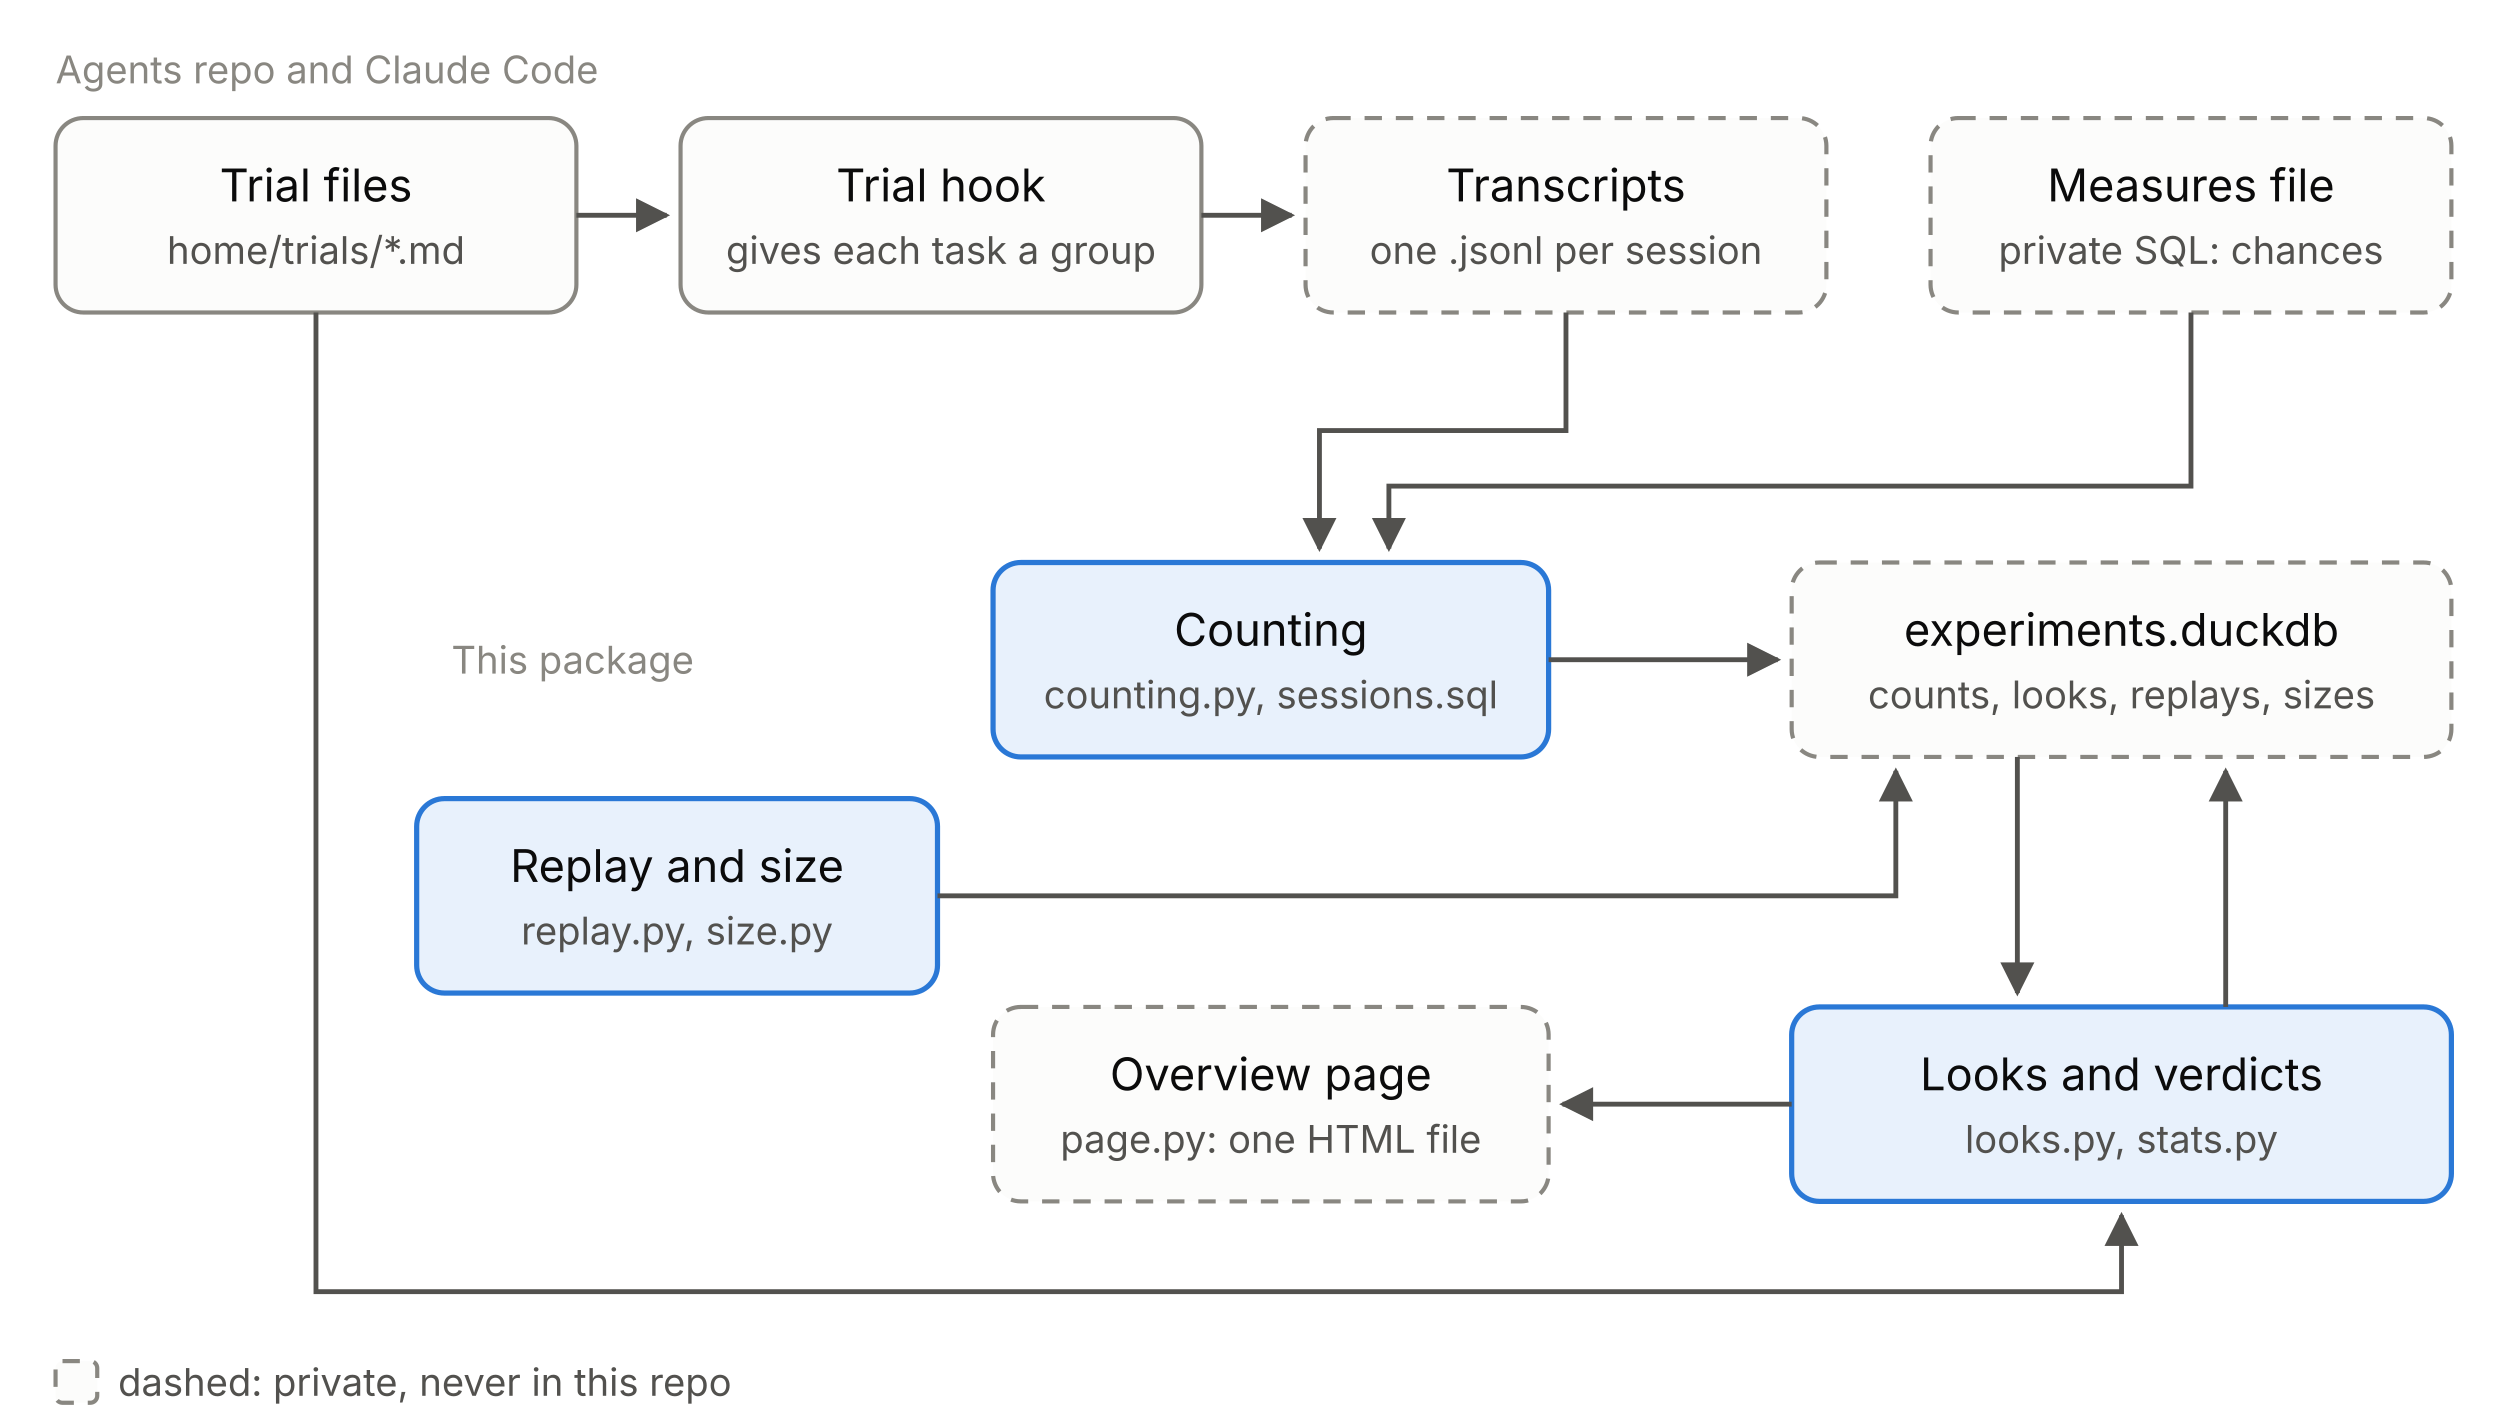
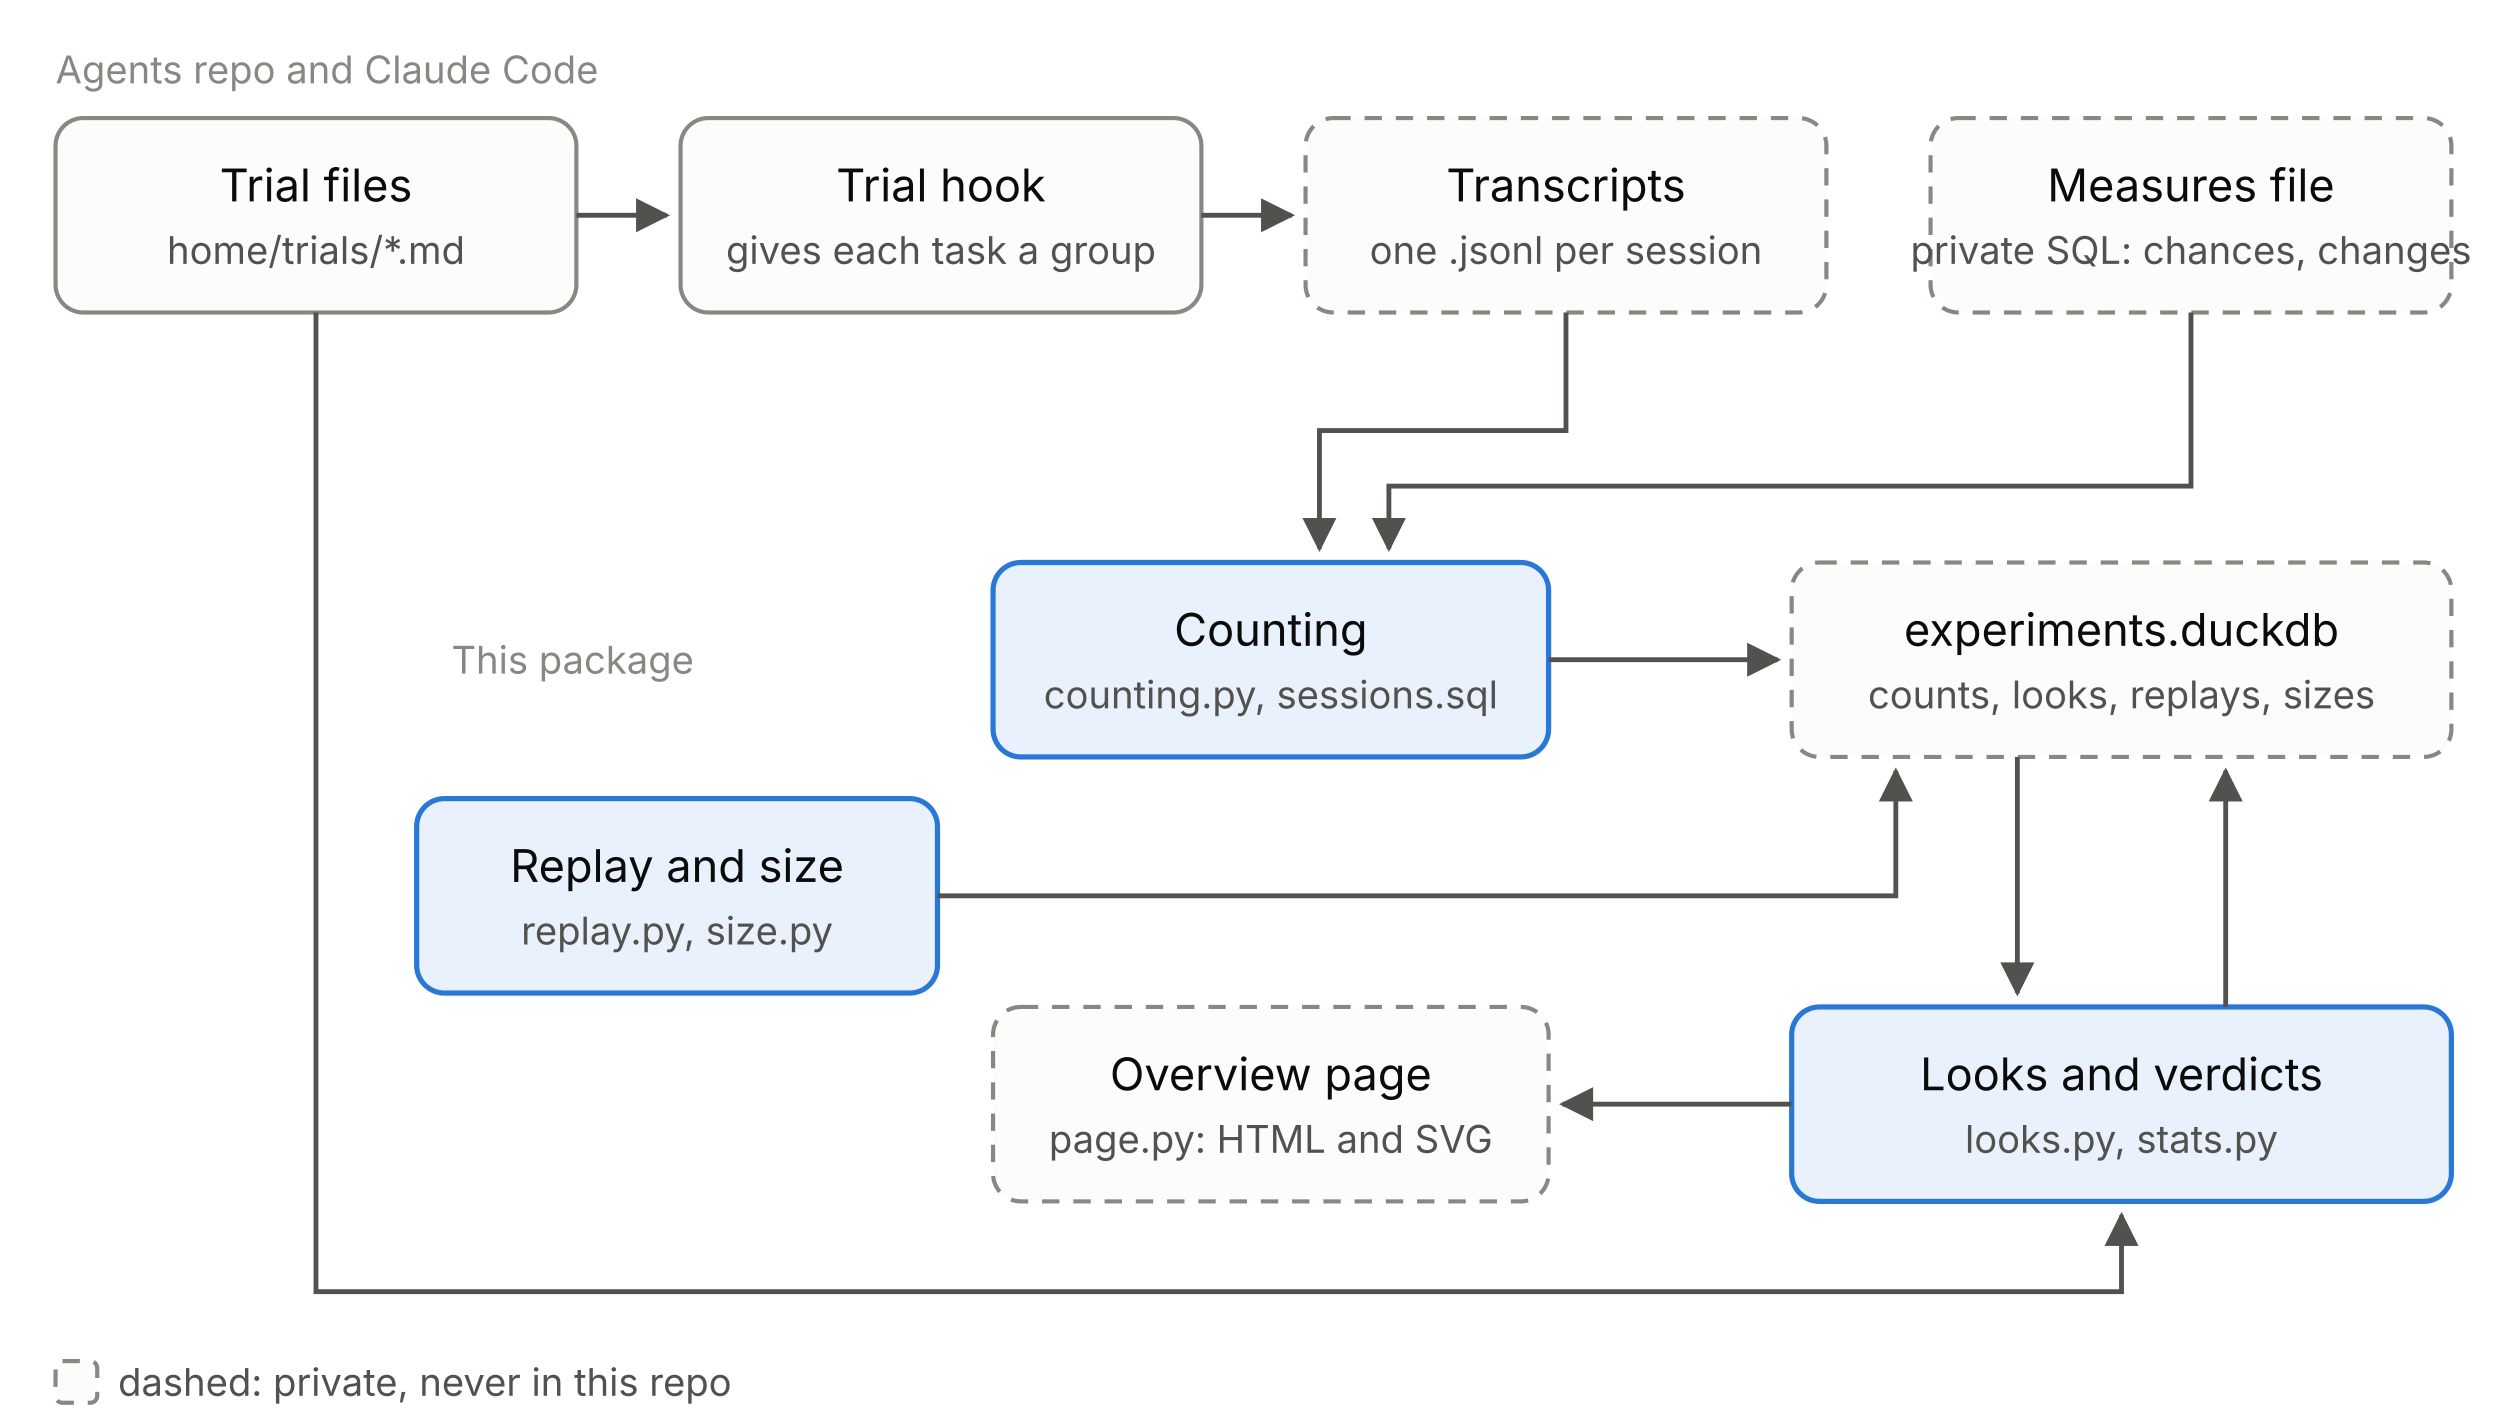
<svg xmlns="http://www.w3.org/2000/svg" viewBox="0 0 720 410" font-family="system-ui, -apple-system, Segoe UI, sans-serif" font-size="13">
  <style>
    .box { fill: #fcfcfb; stroke: #898781; stroke-width: 1.2; }
    .private { fill: #fcfcfb; stroke: #898781; stroke-width: 1.2; stroke-dasharray: 5 4; }
    .main { fill: #e8f1fc; stroke: #2a78d6; stroke-width: 1.5; }
    .t { fill: #0b0b0b; } .s { fill: #52514e; font-size: 11px; } .layer { fill: #898781; font-size: 11px; }
    .arrow { stroke: #52514e; stroke-width: 1.4; fill: none; marker-end: url(#head); }
    #head path { fill: #52514e; }
    @media (prefers-color-scheme: dark) {
      .box, .private { fill: #1a1a19; } .main { fill: #14263d; stroke: #3987e5; }
      .t { fill: #f0efec; } .s { fill: #c3c2b7; }
      .arrow { stroke: #c3c2b7; } #head path { fill: #c3c2b7; }
    }
  </style>
  <defs>
    <marker id="head" viewBox="0 0 10 10" refX="9" refY="5" markerWidth="7" markerHeight="7" orient="auto">
      <path d="M0 0 L10 5 L0 10 z" />
    </marker>
  </defs>
  <text class="layer" x="16" y="24">Agents repo and Claude Code</text>
  <rect class="box" x="16" y="34" width="150" height="56" rx="8" />
  <text class="t" x="91" y="58" text-anchor="middle">Trial files</text>
  <text class="s" x="91" y="76" text-anchor="middle">home/trials/*.md</text>
  <rect class="box" x="196" y="34" width="150" height="56" rx="8" />
  <text class="t" x="271" y="58" text-anchor="middle">Trial hook</text>
  <text class="s" x="271" y="76" text-anchor="middle">gives each task a group</text>
  <rect class="private" x="376" y="34" width="150" height="56" rx="8" />
  <text class="t" x="451" y="58" text-anchor="middle">Transcripts</text>
  <text class="s" x="451" y="76" text-anchor="middle">one .jsonl per session</text>
  <rect class="private" x="556" y="34" width="150" height="56" rx="8" />
  <text class="t" x="631" y="58" text-anchor="middle">Measures file</text>
-   <text class="s" x="631" y="76" text-anchor="middle">private SQL: chances</text>
+   <text class="s" x="631" y="76" text-anchor="middle">private SQL: chances, changes</text>
  <text class="layer" x="130" y="194">This package</text>
  <rect class="main" x="286" y="162" width="160" height="56" rx="8" />
  <text class="t" x="366" y="186" text-anchor="middle">Counting</text>
  <text class="s" x="366" y="204" text-anchor="middle">counting.py, sessions.sql</text>
  <rect class="private" x="516" y="162" width="190" height="56" rx="8" />
  <text class="t" x="611" y="186" text-anchor="middle">experiments.duckdb</text>
  <text class="s" x="611" y="204" text-anchor="middle">counts, looks, replays, sizes</text>
  <rect class="main" x="516" y="290" width="190" height="56" rx="8" />
  <text class="t" x="611" y="314" text-anchor="middle">Looks and verdicts</text>
  <text class="s" x="611" y="332" text-anchor="middle">looks.py, stats.py</text>
  <rect class="private" x="286" y="290" width="160" height="56" rx="8" />
  <text class="t" x="366" y="314" text-anchor="middle">Overview page</text>
-   <text class="s" x="366" y="332" text-anchor="middle">page.py: one HTML file</text>
+   <text class="s" x="366" y="332" text-anchor="middle">page.py: HTML and SVG</text>
  <rect class="main" x="120" y="230" width="150" height="56" rx="8" />
  <text class="t" x="195" y="254" text-anchor="middle">Replay and size</text>
  <text class="s" x="195" y="272" text-anchor="middle">replay.py, size.py</text>
  <rect class="private" x="16" y="392" width="12" height="12" rx="2" />
  <text class="s" x="34" y="402">dashed: private, never in this repo</text>
  <path class="arrow" d="M166 62 H192" />
  <path class="arrow" d="M346 62 H372" />
  <path class="arrow" d="M91 90 V372 H611 V350" />
  <path class="arrow" d="M451 90 V124 H380 V158" />
  <path class="arrow" d="M631 90 V140 H400 V158" />
  <path class="arrow" d="M446 190 H512" />
  <path class="arrow" d="M581 218 V286" />
  <path class="arrow" d="M641 290 V222" />
  <path class="arrow" d="M516 318 H450" />
  <path class="arrow" d="M270 258 H546 V222" />
</svg>
